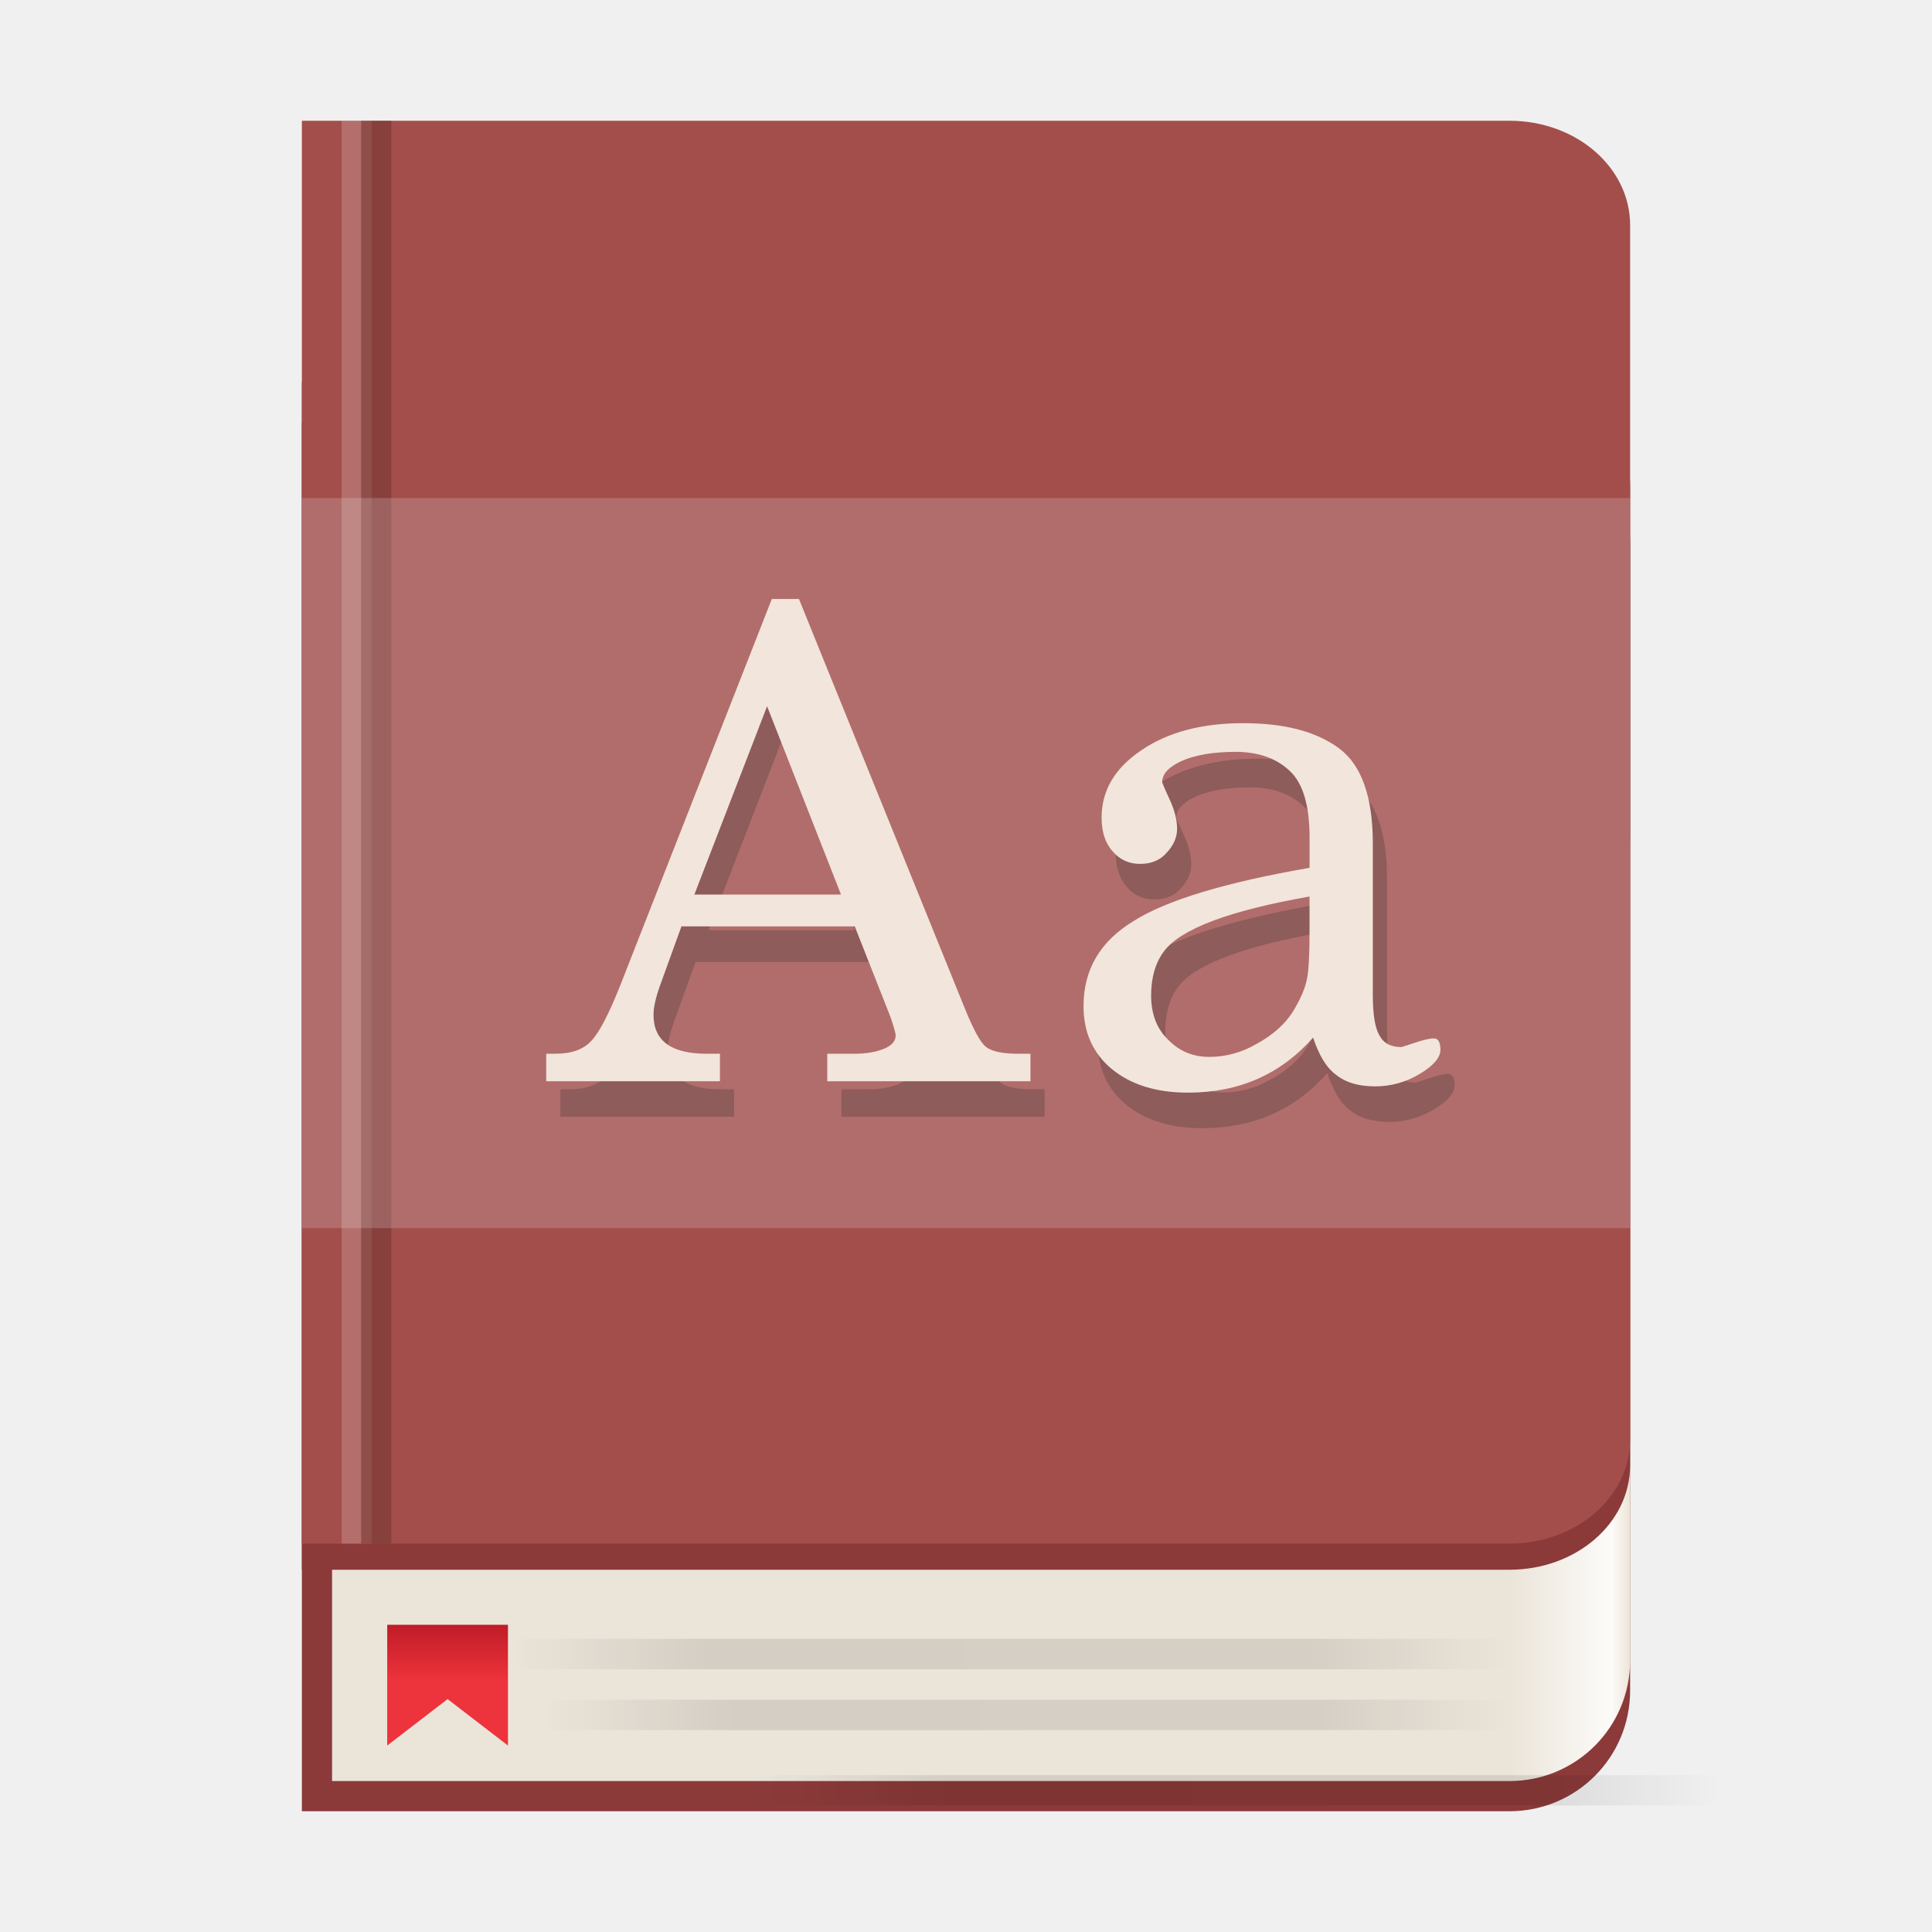
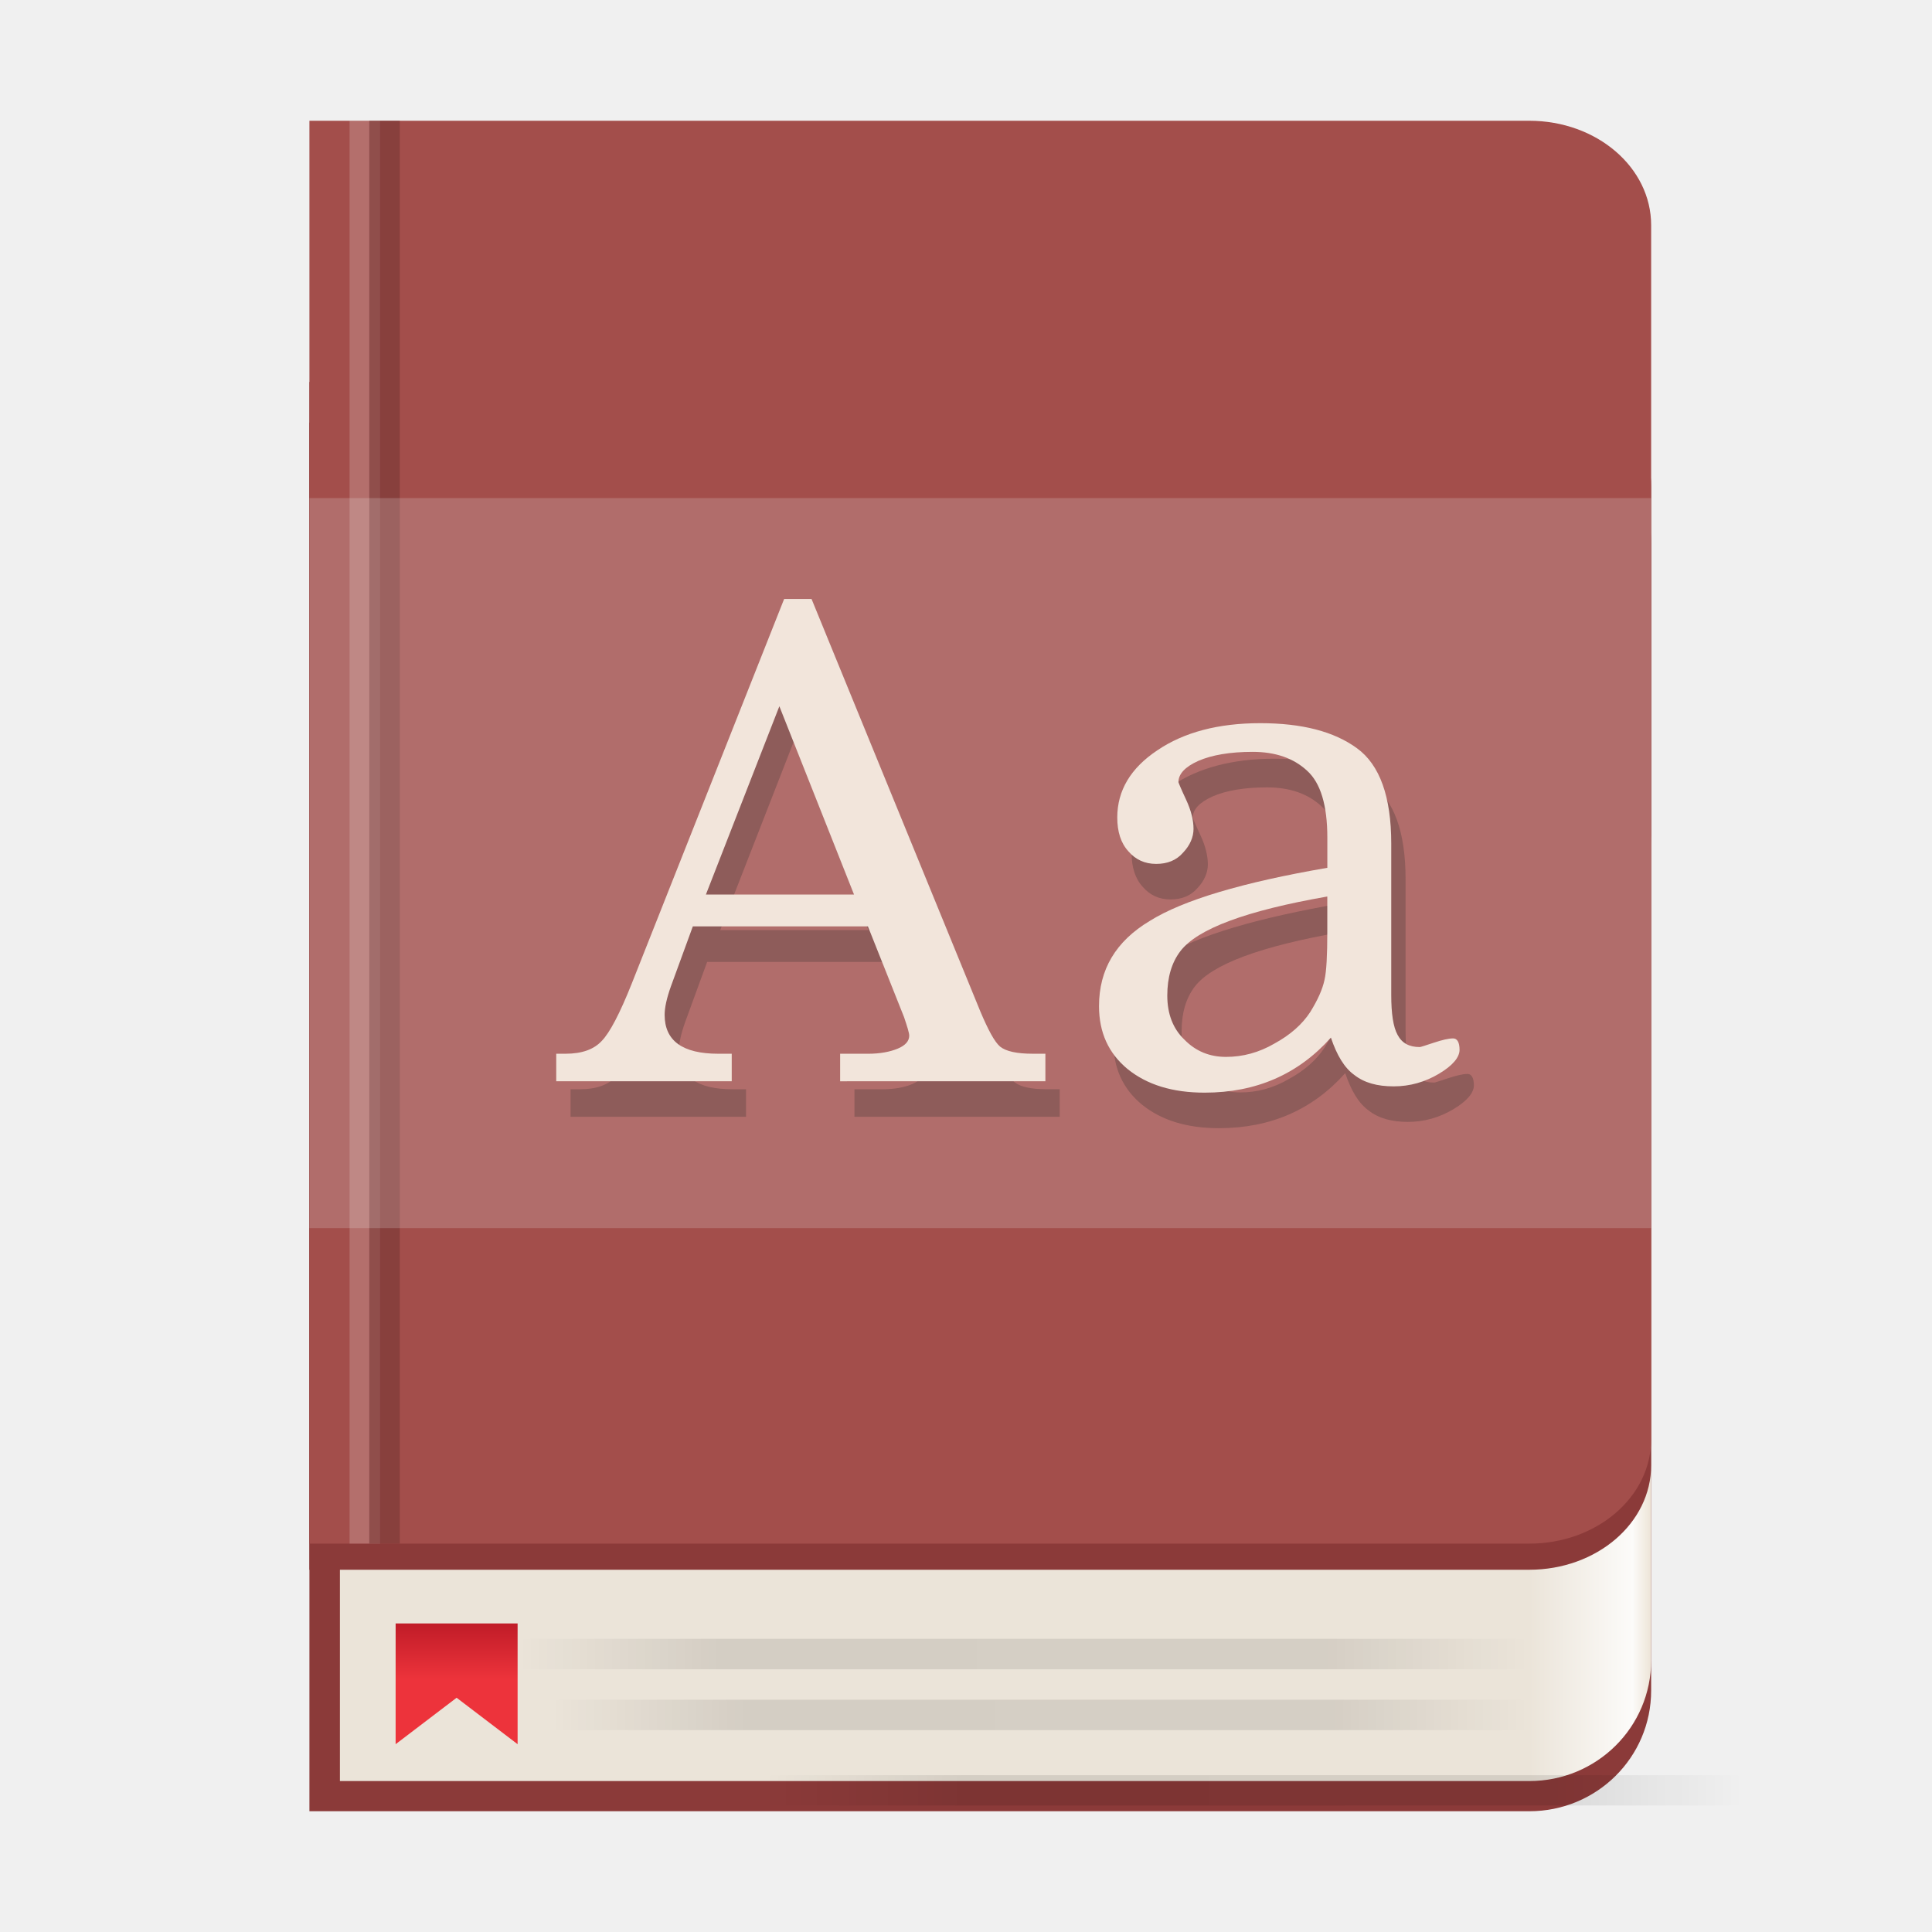
<svg xmlns="http://www.w3.org/2000/svg" xmlns:xlink="http://www.w3.org/1999/xlink" viewBox="0 0 128 128" style="display:inline;enable-background:new" version="1.0" id="svg11300" height="128" width="128" xml:space="preserve">
  <defs id="defs3">
    <linearGradient id="linearGradient20">
      <stop style="stop-color:#ebe4d9;stop-opacity:1;" offset="0" id="stop18" />
      <stop style="stop-color:#fcfbf9;stop-opacity:1;" offset="0.848" id="stop19" />
      <stop style="stop-color:#ede4d7;stop-opacity:1;" offset="1" id="stop20" />
    </linearGradient>
    <linearGradient id="linearGradient1458">
      <stop id="stop1452" offset="0" style="stop-color:#deddda;stop-opacity:1" />
      <stop style="stop-color:#ffffff;stop-opacity:1" offset="0.511" id="stop1454" />
      <stop id="stop1456" offset="1" style="stop-color:#c0bfbc;stop-opacity:1" />
    </linearGradient>
    <linearGradient gradientTransform="translate(0,640)" gradientUnits="userSpaceOnUse" y2="120" x2="416" y1="120" x1="384" id="linearGradient1053-2" xlink:href="#linearGradient40" />
    <linearGradient id="b" gradientUnits="userSpaceOnUse" x1="20" x2="108" y1="54" y2="54" gradientTransform="translate(0,-1.982301)" xlink:href="#linearGradient33">
      <stop offset="0" stop-color="#3584e4" id="stop4" style="stop-color:#cf0339;stop-opacity:1;" />
      <stop offset="0.023" stop-color="#62a0ea" id="stop5" style="stop-color:#cf0a3f;stop-opacity:1;" />
      <stop offset="0.091" stop-color="#3584e4" id="stop6" style="stop-color:#a34b49;stop-opacity:1" />
      <stop offset="1" stop-color="#3584e4" id="stop7" style="stop-color:#a34e4b;stop-opacity:1" />
    </linearGradient>
    <linearGradient id="linearGradient33" gradientUnits="userSpaceOnUse" x1="20" x2="108" y1="54" y2="54" gradientTransform="translate(0,-1.982301)">
      <stop offset="0" stop-color="#3584e4" id="stop30" style="stop-color:#b40000;stop-opacity:1" />
      <stop offset="0.567" stop-color="#62a0ea" id="stop31" style="stop-color:#aa0000;stop-opacity:1;" />
    </linearGradient>
    <linearGradient id="c" gradientUnits="userSpaceOnUse" x1="20" x2="108.1" y1="49" y2="49" gradientTransform="matrix(1,0,0,1.586207,0,-32.05127)">
      <stop offset="0" stop-color="#62a0ea" id="stop8" style="stop-color:#ad5f5b;stop-opacity:1" />
      <stop offset="0.015" stop-color="#8bb9f0" id="stop9" style="stop-color:#b66262;stop-opacity:1" />
      <stop offset="0.089" stop-color="#62a0ea" id="stop10" style="stop-color:#a34b49;stop-opacity:1" />
      <stop offset="1" stop-color="#62a0ea" id="stop11" style="stop-color:#9e4b49;stop-opacity:1" />
    </linearGradient>
    <linearGradient id="linearGradient40">
      <stop style="stop-color:#ede4d7;stop-opacity:1;" offset="0" id="stop39" />
      <stop style="stop-color:#fcfbf9;stop-opacity:1;" offset="0.848" id="stop23" />
      <stop style="stop-color:#ede4d7;stop-opacity:1;" offset="1" id="stop40" />
    </linearGradient>
    <linearGradient xlink:href="#linearGradient20" id="linearGradient15" gradientUnits="userSpaceOnUse" gradientTransform="translate(0,640)" x1="384" y1="120" x2="416" y2="120" />
    <clipPath id="f-30-4">
      <rect height="152" width="192" id="rect6-30-0" x="0" y="0" />
    </clipPath>
    <mask id="e-9-0">
      <g filter="url(#b)" id="g5-2-4" style="filter:url(#b-4-2)">
        <rect fill-opacity="0.1" height="128" width="128" id="rect5-5-6" x="0" y="0" />
      </g>
    </mask>
    <filter id="b-4-2" height="1" width="1" x="0" y="0">
      <feColorMatrix in="SourceGraphic" type="matrix" values="0 0 0 0 1 0 0 0 0 1 0 0 0 0 1 0 0 0 1 0" id="feColorMatrix3-0-6" />
    </filter>
    <linearGradient id="r" gradientUnits="userSpaceOnUse" x1="46" x2="46" y1="108" y2="102" gradientTransform="translate(-99.06383,8.088484)">
      <stop offset="0" stop-color="#ed333b" id="stop21" />
      <stop offset="1" stop-color="#c01c28" id="stop22" />
    </linearGradient>
    <clipPath id="q">
      <rect height="152" width="192" id="rect21" x="0" y="0" />
    </clipPath>
    <mask id="o">
      <g filter="url(#d)" id="g20">
        <rect fill-opacity="0.1" height="128" width="128" id="rect20" x="0" y="0" />
      </g>
    </mask>
    <filter id="d" height="1" width="1" x="0" y="0">
      <feColorMatrix in="SourceGraphic" type="matrix" values="0 0 0 0 1 0 0 0 0 1 0 0 0 0 1 0 0 0 1 0" id="feColorMatrix11" />
    </filter>
    <linearGradient id="p" gradientTransform="matrix(0.745098,0,0,1,18.70588,-158)" x1="42" x2="93" xlink:href="#f" y1="273" y2="273" />
    <linearGradient id="f" gradientUnits="userSpaceOnUse">
      <stop offset="0" stop-opacity="0" id="stop12" />
      <stop offset="0.2" id="stop13" />
      <stop offset="0.8" stop-opacity="0.949" id="stop14-3" />
      <stop offset="1" stop-opacity="0" id="stop15-6" />
    </linearGradient>
    <clipPath id="h">
      <rect height="152" width="192" id="rect15" x="0" y="0" />
    </clipPath>
    <mask id="e">
      <g filter="url(#d)" id="g11">
        <rect fill-opacity="0.1" height="128" width="128" id="rect11" x="0" y="0" />
      </g>
    </mask>
    <filter id="filter1" height="1" width="1" x="0" y="0">
      <feColorMatrix in="SourceGraphic" type="matrix" values="0 0 0 0 1 0 0 0 0 1 0 0 0 0 1 0 0 0 1 0" id="feColorMatrix1" />
    </filter>
    <linearGradient id="g" gradientTransform="matrix(1.372549,0,0,1,-19.64706,-154)" x1="42" x2="93" xlink:href="#f" y1="273" y2="273" />
    <clipPath id="k">
      <rect height="152" width="192" id="rect17" x="0" y="0" />
    </clipPath>
    <mask id="i">
      <g filter="url(#d)" id="g16">
        <rect fill-opacity="0.1" height="128" width="128" id="rect16" x="0" y="0" />
      </g>
    </mask>
    <filter id="filter4" height="1" width="1" x="0" y="0">
      <feColorMatrix in="SourceGraphic" type="matrix" values="0 0 0 0 1 0 0 0 0 1 0 0 0 0 1 0 0 0 1 0" id="feColorMatrix4" />
    </filter>
    <linearGradient id="j" gradientTransform="matrix(1.45098,0,0,1,-26.94118,-150)" x1="42" x2="93" xlink:href="#f" y1="273" y2="273" />
    <clipPath id="n">
      <rect height="152" width="192" id="rect19" x="0" y="0" />
    </clipPath>
    <mask id="l">
      <g filter="url(#d)" id="g18">
        <rect fill-opacity="0.1" height="128" width="128" id="rect18" x="0" y="0" />
      </g>
    </mask>
    <filter id="filter8" height="1" width="1" x="0" y="0">
      <feColorMatrix in="SourceGraphic" type="matrix" values="0 0 0 0 1 0 0 0 0 1 0 0 0 0 1 0 0 0 1 0" id="feColorMatrix8" />
    </filter>
    <linearGradient id="m" gradientTransform="matrix(1.176471,0,0,1,-1.411765,-146)" x1="42" x2="93" xlink:href="#f" y1="273" y2="273" />
-     <linearGradient id="r-3" gradientUnits="userSpaceOnUse" x1="46" x2="46" y1="108" y2="102" gradientTransform="matrix(0.6241135,0,0,0.6099387,-95.27401,-130.8827)">
+     <linearGradient id="r-3" gradientUnits="userSpaceOnUse" x1="46" x2="46" y1="108" y2="102" gradientTransform="matrix(0.6304481,0,0,0.6099387,-95.49901,-130.9703)">
      <stop offset="0" stop-color="#ed333b" id="stop21-6" />
      <stop offset="1" stop-color="#c01c28" id="stop22-0" />
    </linearGradient>
    <clipPath id="q-6">
      <rect height="152" width="192" id="rect21-2" x="0" y="0" />
    </clipPath>
    <mask id="o-6">
      <g filter="url(#d)" id="g20-1" style="filter:url(#d-7)">
        <rect fill-opacity="0.1" height="128" width="128" id="rect20-8" x="0" y="0" />
      </g>
    </mask>
    <filter id="d-7" height="1" width="1" x="0" y="0">
      <feColorMatrix in="SourceGraphic" type="matrix" values="0 0 0 0 1 0 0 0 0 1 0 0 0 0 1 0 0 0 1 0" id="feColorMatrix11-9" />
    </filter>
    <clipPath id="h-7">
      <rect height="152" width="192" id="rect15-5" x="0" y="0" />
    </clipPath>
    <mask id="e-9">
      <g filter="url(#d)" id="g11-2" style="filter:url(#d-7)">
        <rect fill-opacity="0.1" height="128" width="128" id="rect11-2" x="0" y="0" />
      </g>
    </mask>
    <filter id="filter1-8" height="1" width="1" x="0" y="0">
      <feColorMatrix in="SourceGraphic" type="matrix" values="0 0 0 0 1 0 0 0 0 1 0 0 0 0 1 0 0 0 1 0" id="feColorMatrix1-9" />
    </filter>
    <clipPath id="k-1">
      <rect height="152" width="192" id="rect17-2" x="0" y="0" />
    </clipPath>
    <mask id="i-9">
      <g filter="url(#d)" id="g16-3" style="filter:url(#d-7)">
        <rect fill-opacity="0.1" height="128" width="128" id="rect16-1" x="0" y="0" />
      </g>
    </mask>
    <filter id="filter4-9" height="1" width="1" x="0" y="0">
      <feColorMatrix in="SourceGraphic" type="matrix" values="0 0 0 0 1 0 0 0 0 1 0 0 0 0 1 0 0 0 1 0" id="feColorMatrix4-4" />
    </filter>
    <clipPath id="n-0">
      <rect height="152" width="192" id="rect19-3" x="0" y="0" />
    </clipPath>
    <mask id="l-6">
      <g filter="url(#d)" id="g18-1" style="filter:url(#d-7)">
        <rect fill-opacity="0.1" height="128" width="128" id="rect18-0" x="0" y="0" />
      </g>
    </mask>
    <filter id="filter8-6" height="1" width="1" x="0" y="0">
      <feColorMatrix in="SourceGraphic" type="matrix" values="0 0 0 0 1 0 0 0 0 1 0 0 0 0 1 0 0 0 1 0" id="feColorMatrix8-3" />
    </filter>
    <linearGradient xlink:href="#f" id="linearGradient4" gradientTransform="matrix(1.45098,0,0,1,-26.94118,-150)" x1="50.283" y1="273" x2="93" y2="273" />
    <linearGradient xlink:href="#f" id="linearGradient5" gradientTransform="matrix(1.176471,0,0,1,-1.411765,-146)" x1="42" y1="273" x2="93" y2="273" />
  </defs>
  <g transform="translate(0,-172)" style="display:inline" id="layer1">
    <g style="display:none" id="layer3">
      <circle style="display:inline;opacity:0.1;vector-effect:none;fill:none;fill-opacity:1;stroke:#000000;stroke-width:0.99;stroke-linecap:butt;stroke-linejoin:miter;stroke-miterlimit:4;stroke-dasharray:0.99, 0.99;stroke-dashoffset:0;stroke-opacity:1;marker:none;marker-start:none;marker-mid:none;marker-end:none;paint-order:normal;enable-background:new" id="circle2892" r="59.504" cy="236" cx="64" />
      <rect style="display:inline;opacity:0.1;vector-effect:none;fill:none;fill-opacity:1;stroke:#000000;stroke-width:0.99;stroke-linecap:butt;stroke-linejoin:miter;stroke-miterlimit:4;stroke-dasharray:0.99, 0.99;stroke-dashoffset:0;stroke-opacity:1;marker:none;marker-start:none;marker-mid:none;marker-end:none;paint-order:normal;enable-background:new" id="rect2894" width="87.01" height="111.01" x="20.495" y="180.495" rx="8.701" ry="7.929" />
      <rect style="display:inline;opacity:0.1;vector-effect:none;fill:none;fill-opacity:1;stroke:#000000;stroke-width:0.99;stroke-linecap:butt;stroke-linejoin:miter;stroke-miterlimit:4;stroke-dasharray:0.99, 0.99;stroke-dashoffset:0;stroke-opacity:1;marker:none;marker-start:none;marker-mid:none;marker-end:none;paint-order:normal;enable-background:new" id="rect2896" width="103.01" height="103.01" x="12.495" y="184.495" rx="7.924" ry="7.924" />
      <rect style="display:inline;opacity:0.1;vector-effect:none;fill:none;fill-opacity:1;stroke:#000000;stroke-width:0.99;stroke-linecap:butt;stroke-linejoin:miter;stroke-miterlimit:4;stroke-dasharray:0.99, 0.99;stroke-dashoffset:0;stroke-opacity:1;marker:none;marker-start:none;marker-mid:none;marker-end:none;paint-order:normal;enable-background:new" id="rect2898" width="111.01" height="87.01" x="8.495" y="200.495" rx="7.929" ry="8.701" />
      <path style="display:inline;fill:none;stroke:#62a0ea;stroke-width:2;stroke-linecap:butt;stroke-linejoin:miter;stroke-miterlimit:4;stroke-dasharray:none;stroke-opacity:1;enable-background:new" d="M 2.6203015e-5,289 H 128" id="path2900" />
    </g>
    <g style="display:inline" id="layer9">
      <g transform="translate(192.5,2.5)" id="g1308" style="display:inline;enable-background:new">
        <g id="g35" transform="matrix(1.068182,0,0,1.008929,-94.40911,163.4286)">
          <g style="display:inline;enable-background:new" id="g2" transform="matrix(0.9361702,0,0,0.9911504,-91.82979,187.3982)">
            <g transform="translate(0,-172)" style="display:inline" id="layer1-5">
              <g style="display:none" id="layer3-8">
                <circle style="display:inline;opacity:0.1;vector-effect:none;fill:none;fill-opacity:1;stroke:#000000;stroke-width:0.99;stroke-linecap:butt;stroke-linejoin:miter;stroke-miterlimit:4;stroke-dasharray:0.99, 0.99;stroke-dashoffset:0;stroke-opacity:1;marker:none;marker-start:none;marker-mid:none;marker-end:none;paint-order:normal;enable-background:new" id="circle2892-7" r="59.504" cy="236" cx="64" />
                <rect style="display:inline;opacity:0.1;vector-effect:none;fill:none;fill-opacity:1;stroke:#000000;stroke-width:0.99;stroke-linecap:butt;stroke-linejoin:miter;stroke-miterlimit:4;stroke-dasharray:0.99, 0.99;stroke-dashoffset:0;stroke-opacity:1;marker:none;marker-start:none;marker-mid:none;marker-end:none;paint-order:normal;enable-background:new" id="rect2894-0" width="87.01" height="111.01" x="20.495" y="180.495" rx="8.701" ry="7.929" />
                <rect style="display:inline;opacity:0.1;vector-effect:none;fill:none;fill-opacity:1;stroke:#000000;stroke-width:0.99;stroke-linecap:butt;stroke-linejoin:miter;stroke-miterlimit:4;stroke-dasharray:0.99, 0.99;stroke-dashoffset:0;stroke-opacity:1;marker:none;marker-start:none;marker-mid:none;marker-end:none;paint-order:normal;enable-background:new" id="rect2896-4" width="103.01" height="103.01" x="12.495" y="184.495" rx="7.924" ry="7.924" />
                <rect style="display:inline;opacity:0.1;vector-effect:none;fill:none;fill-opacity:1;stroke:#000000;stroke-width:0.99;stroke-linecap:butt;stroke-linejoin:miter;stroke-miterlimit:4;stroke-dasharray:0.99, 0.99;stroke-dashoffset:0;stroke-opacity:1;marker:none;marker-start:none;marker-mid:none;marker-end:none;paint-order:normal;enable-background:new" id="rect2898-8" width="111.01" height="87.01" x="8.495" y="200.495" rx="7.929" ry="8.701" />
                <path style="display:inline;fill:none;stroke:#62a0ea;stroke-width:2;stroke-linecap:butt;stroke-linejoin:miter;stroke-miterlimit:4;stroke-dasharray:none;stroke-opacity:1;enable-background:new" d="M 2.6203015e-5,289 H 128" id="path2900-0" />
              </g>
              <g style="display:inline" id="layer9-4">
                <g transform="translate(192.5,2.5)" id="g1308-2" style="display:inline;enable-background:new">
                  <g id="g35-2" transform="matrix(1.068182,0,0,1.008929,-94.40911,163.4286)">
                    <g id="g1" transform="matrix(0.9999999,0,0,1.166667,-171.8339,-309.5653)">
                      <g id="g3" transform="matrix(0.7912457,0,0,0.8807261,4.691841,20.83506)" style="fill:#d03932;fill-opacity:1" />
                    </g>
-                     <g id="g15" transform="translate(-5.4519692e-6,-181.3805)">
-                       <g style="display:inline;enable-background:new" id="g1002-9" transform="matrix(0.2340426,0,0,0.2477876,-88.08511,-100.0354)">
-                         <path id="rect954-3-6" d="m 64,540 v 368 h 320 c 17.728,0 32,-14.272 32,-32 V 572 c 0,-17.728 -14.272,-32 -32,-32 z" style="display:inline;opacity:1;fill:#8b3a39;fill-opacity:1;stroke:none;stroke-width:24;stroke-linecap:butt;stroke-linejoin:miter;stroke-miterlimit:4;stroke-dasharray:none;stroke-dashoffset:0;stroke-opacity:1;marker:none;marker-start:none;marker-mid:none;marker-end:none;paint-order:normal;enable-background:new" />
-                         <path id="rect954-3-6-1-1" d="m 72,620 v 280 h 312 c 17.728,0 32,-14.272 32,-32 V 652 c 0,-17.728 -14.272,-32 -32,-32 z" style="display:inline;opacity:1;fill:url(#linearGradient15);fill-opacity:1;stroke:none;stroke-width:24;stroke-linecap:butt;stroke-linejoin:miter;stroke-miterlimit:4;stroke-dasharray:none;stroke-dashoffset:0;stroke-opacity:1;marker:none;marker-start:none;marker-mid:none;marker-end:none;paint-order:normal;enable-background:new" />
-                         <path id="rect954-3-2-0" d="M 64,529.231 V 844 h 320 c 17.728,0 32,-12.351 32,-27.692 V 556.923 c 0,-15.342 -14.272,-27.692 -32,-27.692 z" style="display:inline;opacity:1;fill:#8b3a39;fill-opacity:1;stroke:none;stroke-width:22.326;stroke-linecap:butt;stroke-linejoin:miter;stroke-miterlimit:4;stroke-dasharray:none;stroke-dashoffset:0;stroke-opacity:1;marker:none;marker-start:none;marker-mid:none;marker-end:none;paint-order:normal;enable-background:new" />
-                         <path id="rect954-3-2-9-0-3-4" d="m 64,460 v 377.077 h 320 c 17.728,0 32,-12.351 32,-27.692 V 487.692 C 416,472.351 401.728,460 384,460 Z" style="display:inline;opacity:1;fill:#a34e4b;fill-opacity:1;stroke:none;stroke-width:22.326;stroke-linecap:butt;stroke-linejoin:miter;stroke-miterlimit:4;stroke-dasharray:none;stroke-dashoffset:0;stroke-opacity:1;marker:none;marker-start:none;marker-mid:none;marker-end:none;paint-order:normal;enable-background:new" />
-                         <path style="display:inline;opacity:0.187;fill:#ffffff;fill-opacity:1;stroke:none;stroke-width:22.826;stroke-linecap:butt;stroke-linejoin:miter;stroke-miterlimit:4;stroke-dasharray:none;stroke-dashoffset:0;stroke-opacity:1;marker:none;marker-start:none;marker-mid:none;marker-end:none;paint-order:normal;enable-background:new" d="m 74.536,460 h 8 v 377.077 h -8 z" id="rect1366-2-2" />
-                         <path style="display:inline;opacity:0.58;fill:#753633;fill-opacity:1;stroke:none;stroke-width:22.826;stroke-linecap:butt;stroke-linejoin:miter;stroke-miterlimit:4;stroke-dasharray:none;stroke-dashoffset:0;stroke-opacity:1;marker:none;marker-start:none;marker-mid:none;marker-end:none;paint-order:normal;enable-background:new" d="m 79.707,460 h 8 v 377.077 h -8 z" id="path15-2" />
-                       </g>
-                       <path style="font-size:51.374px;font-family:'RIT Rachana';-inkscape-font-specification:'RIT Rachana';fill:#2e1414;fill-opacity:0.376;stroke-width:0.328" d="m -27.037,79.352 v -1.807 h -0.78 c -0.975,0 -1.633,-0.155 -1.999,-0.465 -0.341,-0.31 -0.731,-1.084 -1.219,-2.323 L -41.397,47.682 h -1.682 l -9.362,25.269 c -0.731,1.962 -1.341,3.201 -1.828,3.743 -0.488,0.568 -1.219,0.852 -2.243,0.852 h -0.561 v 1.807 h 10.776 v -1.807 h -0.829 c -2.194,0 -3.291,-0.852 -3.291,-2.555 0,-0.465 0.122,-1.084 0.39,-1.884 l 1.341,-3.923 h 10.751 l 2.219,5.962 c 0.195,0.619 0.317,1.032 0.317,1.213 0,0.361 -0.244,0.645 -0.707,0.852 -0.463,0.206 -1.073,0.336 -1.828,0.336 h -1.707 v 1.807 z M -38.788,67.092 H -47.882 l 4.51,-12.364 z m 35.594,9.731 c -0.512,0.181 -0.805,0.284 -0.853,0.284 -0.658,0 -1.097,-0.258 -1.365,-0.8 -0.268,-0.516 -0.39,-1.394 -0.39,-2.633 v -9.937 c 0,-3.072 -0.707,-5.162 -2.097,-6.246 -1.414,-1.11 -3.389,-1.652 -5.949,-1.652 -2.56,0 -4.681,0.594 -6.314,1.781 -1.633,1.162 -2.462,2.633 -2.462,4.414 0,0.929 0.219,1.678 0.683,2.22 0.439,0.542 1,0.826 1.707,0.826 0.683,0 1.243,-0.232 1.658,-0.749 0.414,-0.465 0.634,-1.007 0.634,-1.549 0,-0.568 -0.146,-1.213 -0.463,-1.936 -0.317,-0.723 -0.463,-1.11 -0.463,-1.136 0,-0.542 0.414,-1.007 1.219,-1.394 0.829,-0.387 1.95,-0.594 3.34,-0.594 1.39,0 2.511,0.413 3.34,1.239 0.829,0.8 1.243,2.271 1.243,4.388 v 1.987 c -5.193,0.955 -8.85,2.117 -10.898,3.485 -2.097,1.342 -3.121,3.201 -3.121,5.601 0,1.729 0.585,3.097 1.755,4.13 1.195,1.032 2.755,1.549 4.73,1.549 3.169,0 5.754,-1.213 7.753,-3.614 0.366,1.162 0.829,1.987 1.438,2.452 0.609,0.516 1.414,0.749 2.414,0.749 1,0 1.926,-0.284 2.779,-0.826 0.853,-0.542 1.268,-1.084 1.268,-1.574 0,-0.49 -0.146,-0.749 -0.39,-0.749 -0.293,0 -0.683,0.103 -1.195,0.284 z m -6.534,-7.279 c 0,1.523 -0.049,2.581 -0.171,3.149 -0.122,0.619 -0.414,1.316 -0.878,2.117 -0.488,0.8 -1.219,1.497 -2.194,2.065 -0.951,0.594 -1.95,0.878 -2.974,0.878 -1,0 -1.853,-0.361 -2.56,-1.136 -0.707,-0.723 -1.048,-1.704 -1.048,-2.891 0,-1.187 0.268,-2.168 0.805,-2.917 1.048,-1.471 4.047,-2.659 9.02,-3.588 z" id="path1-0" aria-label="Aa" />
-                       <path style="font-size:51.374px;font-family:'RIT Rachana';-inkscape-font-specification:'RIT Rachana';fill:#f4e3d7;fill-opacity:1;stroke-width:0.328" d="m -27.917,77.019 v -1.807 h -0.78 c -0.975,0 -1.633,-0.155 -1.999,-0.465 -0.341,-0.31 -0.731,-1.084 -1.219,-2.323 L -42.276,45.349 h -1.682 L -53.32,70.618 c -0.731,1.962 -1.341,3.201 -1.828,3.743 -0.488,0.568 -1.219,0.852 -2.243,0.852 h -0.561 v 1.807 h 10.776 v -1.807 h -0.829 c -2.194,0 -3.291,-0.852 -3.291,-2.555 0,-0.465 0.122,-1.084 0.39,-1.884 l 1.341,-3.923 h 10.751 l 2.219,5.962 c 0.195,0.619 0.317,1.032 0.317,1.213 0,0.361 -0.244,0.645 -0.707,0.852 -0.463,0.206 -1.073,0.336 -1.828,0.336 h -1.707 v 1.807 z M -39.668,64.759 h -9.094 l 4.51,-12.364 z m 35.594,9.731 c -0.512,0.181 -0.805,0.284 -0.853,0.284 -0.658,0 -1.097,-0.258 -1.365,-0.8 -0.268,-0.516 -0.39,-1.394 -0.39,-2.633 v -9.937 c 0,-3.072 -0.707,-5.162 -2.097,-6.246 -1.414,-1.11 -3.389,-1.652 -5.949,-1.652 -2.56,0 -4.681,0.594 -6.314,1.781 -1.633,1.162 -2.462,2.633 -2.462,4.414 0,0.929 0.219,1.678 0.683,2.22 0.439,0.542 1,0.826 1.707,0.826 0.683,0 1.243,-0.232 1.658,-0.749 0.414,-0.465 0.634,-1.007 0.634,-1.549 0,-0.568 -0.146,-1.213 -0.463,-1.936 -0.317,-0.723 -0.463,-1.11 -0.463,-1.136 0,-0.542 0.414,-1.007 1.219,-1.394 0.829,-0.387 1.95,-0.594 3.34,-0.594 1.39,0 2.511,0.413 3.34,1.239 0.829,0.8 1.243,2.271 1.243,4.388 v 1.987 c -5.193,0.955 -8.85,2.117 -10.898,3.485 -2.097,1.342 -3.121,3.201 -3.121,5.601 0,1.729 0.585,3.097 1.755,4.13 1.195,1.032 2.755,1.549 4.73,1.549 3.169,0 5.754,-1.213 7.753,-3.614 0.366,1.162 0.829,1.987 1.438,2.452 0.609,0.516 1.414,0.749 2.414,0.749 1,0 1.926,-0.284 2.779,-0.826 0.853,-0.542 1.268,-1.084 1.268,-1.574 0,-0.49 -0.146,-0.749 -0.39,-0.749 -0.293,0 -0.683,0.103 -1.195,0.284 z m -6.534,-7.279 c 0,1.523 -0.049,2.581 -0.171,3.149 -0.122,0.619 -0.414,1.316 -0.878,2.117 -0.488,0.8 -1.219,1.497 -2.194,2.065 -0.951,0.594 -1.95,0.878 -2.974,0.878 -1,0 -1.853,-0.361 -2.56,-1.136 -0.707,-0.723 -1.048,-1.704 -1.048,-2.891 0,-1.187 0.268,-2.168 0.805,-2.917 1.048,-1.471 4.047,-2.659 9.02,-3.588 z" id="path14-5" aria-label="Aa" />
-                       <g id="g18-5" transform="matrix(0.9384831,0,0,0.9137403,166.2068,-262.7195)">
-                         <g id="g35-3-2" transform="matrix(1.068182,0,0,1.008929,-84.36364,-0.5714304)">
-                           <path d="m -159.745,327.549 h 82.18 v 52 h -82.18 z m 0,0" fill="#62a0ea" id="path27-9" style="opacity:0.2;fill:#ececec;fill-opacity:1;stroke-width:1.013" />
+                     <g clip-path="url(#q-6)" mask="url(#o-6)" transform="translate(-106.2599,-189.7478)" id="g34-9" />
+                     <g id="g8" transform="translate(0.4680956)">
+                       <g id="g7">
+                         <g id="g6">
+                           <g id="g5">
+                             <g id="g15" transform="matrix(1.01015,0,0,1,0.7420046,-181.3805)">
+                               <g style="display:inline;enable-background:new" id="g1002-9" transform="matrix(0.2340426,0,0,0.2477876,-88.08511,-100.0354)">
+                                 <path id="rect954-3-6" d="m 64,540 v 368 h 320 c 17.728,0 32,-14.272 32,-32 V 572 c 0,-17.728 -14.272,-32 -32,-32 z" style="display:inline;opacity:1;fill:#8b3a39;fill-opacity:1;stroke:none;stroke-width:24;stroke-linecap:butt;stroke-linejoin:miter;stroke-miterlimit:4;stroke-dasharray:none;stroke-dashoffset:0;stroke-opacity:1;marker:none;marker-start:none;marker-mid:none;marker-end:none;paint-order:normal;enable-background:new" />
+                                 <path id="rect954-3-6-1-1" d="m 72,620 v 280 h 312 c 17.728,0 32,-14.272 32,-32 V 652 c 0,-17.728 -14.272,-32 -32,-32 z" style="display:inline;opacity:1;fill:url(#linearGradient15);fill-opacity:1;stroke:none;stroke-width:24;stroke-linecap:butt;stroke-linejoin:miter;stroke-miterlimit:4;stroke-dasharray:none;stroke-dashoffset:0;stroke-opacity:1;marker:none;marker-start:none;marker-mid:none;marker-end:none;paint-order:normal;enable-background:new" />
+                                 <path id="rect954-3-2-0" d="M 64,529.231 V 844 h 320 c 17.728,0 32,-12.351 32,-27.692 V 556.923 c 0,-15.342 -14.272,-27.692 -32,-27.692 z" style="display:inline;opacity:1;fill:#8b3a39;fill-opacity:1;stroke:none;stroke-width:22.326;stroke-linecap:butt;stroke-linejoin:miter;stroke-miterlimit:4;stroke-dasharray:none;stroke-dashoffset:0;stroke-opacity:1;marker:none;marker-start:none;marker-mid:none;marker-end:none;paint-order:normal;enable-background:new" />
+                                 <path id="rect954-3-2-9-0-3-4" d="m 64,460 v 377.077 h 320 c 17.728,0 32,-12.351 32,-27.692 V 487.692 C 416,472.351 401.728,460 384,460 Z" style="display:inline;opacity:1;fill:#a34e4b;fill-opacity:1;stroke:none;stroke-width:22.326;stroke-linecap:butt;stroke-linejoin:miter;stroke-miterlimit:4;stroke-dasharray:none;stroke-dashoffset:0;stroke-opacity:1;marker:none;marker-start:none;marker-mid:none;marker-end:none;paint-order:normal;enable-background:new" />
+                                 <path style="display:inline;opacity:0.187;fill:#ffffff;fill-opacity:1;stroke:none;stroke-width:22.826;stroke-linecap:butt;stroke-linejoin:miter;stroke-miterlimit:4;stroke-dasharray:none;stroke-dashoffset:0;stroke-opacity:1;marker:none;marker-start:none;marker-mid:none;marker-end:none;paint-order:normal;enable-background:new" d="m 74.536,460 h 8 v 377.077 h -8 z" id="rect1366-2-2" />
+                                 <path style="display:inline;opacity:0.58;fill:#753633;fill-opacity:1;stroke:none;stroke-width:22.826;stroke-linecap:butt;stroke-linejoin:miter;stroke-miterlimit:4;stroke-dasharray:none;stroke-dashoffset:0;stroke-opacity:1;marker:none;marker-start:none;marker-mid:none;marker-end:none;paint-order:normal;enable-background:new" d="m 79.707,460 h 8 v 377.077 h -8 z" id="path15-2" />
+                               </g>
+                               <path style="font-size:51.374px;font-family:'RIT Rachana';-inkscape-font-specification:'RIT Rachana';fill:#2e1414;fill-opacity:0.376;stroke-width:0.328" d="m -27.037,79.352 v -1.807 h -0.78 c -0.975,0 -1.633,-0.155 -1.999,-0.465 -0.341,-0.31 -0.731,-1.084 -1.219,-2.323 L -41.397,47.682 h -1.682 l -9.362,25.269 c -0.731,1.962 -1.341,3.201 -1.828,3.743 -0.488,0.568 -1.219,0.852 -2.243,0.852 h -0.561 v 1.807 h 10.776 v -1.807 h -0.829 c -2.194,0 -3.291,-0.852 -3.291,-2.555 0,-0.465 0.122,-1.084 0.39,-1.884 l 1.341,-3.923 h 10.751 l 2.219,5.962 c 0.195,0.619 0.317,1.032 0.317,1.213 0,0.361 -0.244,0.645 -0.707,0.852 -0.463,0.206 -1.073,0.336 -1.828,0.336 h -1.707 v 1.807 z M -38.788,67.092 H -47.882 l 4.51,-12.364 z m 35.594,9.731 c -0.512,0.181 -0.805,0.284 -0.853,0.284 -0.658,0 -1.097,-0.258 -1.365,-0.8 -0.268,-0.516 -0.39,-1.394 -0.39,-2.633 v -9.937 c 0,-3.072 -0.707,-5.162 -2.097,-6.246 -1.414,-1.11 -3.389,-1.652 -5.949,-1.652 -2.56,0 -4.681,0.594 -6.314,1.781 -1.633,1.162 -2.462,2.633 -2.462,4.414 0,0.929 0.219,1.678 0.683,2.22 0.439,0.542 1,0.826 1.707,0.826 0.683,0 1.243,-0.232 1.658,-0.749 0.414,-0.465 0.634,-1.007 0.634,-1.549 0,-0.568 -0.146,-1.213 -0.463,-1.936 -0.317,-0.723 -0.463,-1.11 -0.463,-1.136 0,-0.542 0.414,-1.007 1.219,-1.394 0.829,-0.387 1.95,-0.594 3.34,-0.594 1.39,0 2.511,0.413 3.34,1.239 0.829,0.8 1.243,2.271 1.243,4.388 v 1.987 c -5.193,0.955 -8.85,2.117 -10.898,3.485 -2.097,1.342 -3.121,3.201 -3.121,5.601 0,1.729 0.585,3.097 1.755,4.13 1.195,1.032 2.755,1.549 4.73,1.549 3.169,0 5.754,-1.213 7.753,-3.614 0.366,1.162 0.829,1.987 1.438,2.452 0.609,0.516 1.414,0.749 2.414,0.749 1,0 1.926,-0.284 2.779,-0.826 0.853,-0.542 1.268,-1.084 1.268,-1.574 0,-0.49 -0.146,-0.749 -0.39,-0.749 -0.293,0 -0.683,0.103 -1.195,0.284 z m -6.534,-7.279 c 0,1.523 -0.049,2.581 -0.171,3.149 -0.122,0.619 -0.414,1.316 -0.878,2.117 -0.488,0.8 -1.219,1.497 -2.194,2.065 -0.951,0.594 -1.95,0.878 -2.974,0.878 -1,0 -1.853,-0.361 -2.56,-1.136 -0.707,-0.723 -1.048,-1.704 -1.048,-2.891 0,-1.187 0.268,-2.168 0.805,-2.917 1.048,-1.471 4.047,-2.659 9.02,-3.588 z" id="path1-0" aria-label="Aa" />
+                               <path style="font-size:51.374px;font-family:'RIT Rachana';-inkscape-font-specification:'RIT Rachana';fill:#f4e3d7;fill-opacity:1;stroke-width:0.328" d="m -27.917,77.019 v -1.807 h -0.78 c -0.975,0 -1.633,-0.155 -1.999,-0.465 -0.341,-0.31 -0.731,-1.084 -1.219,-2.323 L -42.276,45.349 h -1.682 L -53.32,70.618 c -0.731,1.962 -1.341,3.201 -1.828,3.743 -0.488,0.568 -1.219,0.852 -2.243,0.852 h -0.561 v 1.807 h 10.776 v -1.807 h -0.829 c -2.194,0 -3.291,-0.852 -3.291,-2.555 0,-0.465 0.122,-1.084 0.39,-1.884 l 1.341,-3.923 h 10.751 l 2.219,5.962 c 0.195,0.619 0.317,1.032 0.317,1.213 0,0.361 -0.244,0.645 -0.707,0.852 -0.463,0.206 -1.073,0.336 -1.828,0.336 h -1.707 v 1.807 z M -39.668,64.759 h -9.094 l 4.51,-12.364 z m 35.594,9.731 c -0.512,0.181 -0.805,0.284 -0.853,0.284 -0.658,0 -1.097,-0.258 -1.365,-0.8 -0.268,-0.516 -0.39,-1.394 -0.39,-2.633 v -9.937 c 0,-3.072 -0.707,-5.162 -2.097,-6.246 -1.414,-1.11 -3.389,-1.652 -5.949,-1.652 -2.56,0 -4.681,0.594 -6.314,1.781 -1.633,1.162 -2.462,2.633 -2.462,4.414 0,0.929 0.219,1.678 0.683,2.22 0.439,0.542 1,0.826 1.707,0.826 0.683,0 1.243,-0.232 1.658,-0.749 0.414,-0.465 0.634,-1.007 0.634,-1.549 0,-0.568 -0.146,-1.213 -0.463,-1.936 -0.317,-0.723 -0.463,-1.11 -0.463,-1.136 0,-0.542 0.414,-1.007 1.219,-1.394 0.829,-0.387 1.95,-0.594 3.34,-0.594 1.39,0 2.511,0.413 3.34,1.239 0.829,0.8 1.243,2.271 1.243,4.388 v 1.987 c -5.193,0.955 -8.85,2.117 -10.898,3.485 -2.097,1.342 -3.121,3.201 -3.121,5.601 0,1.729 0.585,3.097 1.755,4.13 1.195,1.032 2.755,1.549 4.73,1.549 3.169,0 5.754,-1.213 7.753,-3.614 0.366,1.162 0.829,1.987 1.438,2.452 0.609,0.516 1.414,0.749 2.414,0.749 1,0 1.926,-0.284 2.779,-0.826 0.853,-0.542 1.268,-1.084 1.268,-1.574 0,-0.49 -0.146,-0.749 -0.39,-0.749 -0.293,0 -0.683,0.103 -1.195,0.284 z m -6.534,-7.279 c 0,1.523 -0.049,2.581 -0.171,3.149 -0.122,0.619 -0.414,1.316 -0.878,2.117 -0.488,0.8 -1.219,1.497 -2.194,2.065 -0.951,0.594 -1.95,0.878 -2.974,0.878 -1,0 -1.853,-0.361 -2.56,-1.136 -0.707,-0.723 -1.048,-1.704 -1.048,-2.891 0,-1.187 0.268,-2.168 0.805,-2.917 1.048,-1.471 4.047,-2.659 9.02,-3.588 z" id="path14-5" aria-label="Aa" />
+                               <g id="g18-5" transform="matrix(0.9384831,0,0,0.9137403,166.2068,-262.7195)">
+                                 <g id="g35-3-2" transform="matrix(1.068182,0,0,1.008929,-84.36364,-0.5714304)">
+                                   <path d="m -159.745,327.549 h 82.18 v 52 h -82.18 z m 0,0" fill="#62a0ea" id="path27-9" style="opacity:0.2;fill:#ececec;fill-opacity:1;stroke-width:1.013" />
+                                 </g>
+                               </g>
+                               <g clip-path="url(#n)" mask="url(#l)" transform="translate(-93.06383,-3.411516)" id="g33">
+                                 <path d="m 48,126 h 60 v 2 H 48 Z m 0,0" fill="url(#m)" id="path33" style="fill:url(#m)" />
+                               </g>
+                             </g>
+                             <g clip-path="url(#k-1)" mask="url(#i-9)" transform="matrix(1.01015,0,0,1,-106.5964,-189.7478)" id="g32-7">
+                               <path d="m 34,122 h 74 v 2 H 34 Z m 0,0" fill="url(#j)" id="path32-6" style="fill:url(#linearGradient4)" />
+                             </g>
+                             <g clip-path="url(#n-0)" mask="url(#l-6)" transform="matrix(1.01015,0,0,1,-106.5964,-189.7478)" id="g33-5">
+                               <path d="m 48,126 h 60 v 2 H 48 Z m 0,0" fill="url(#m)" id="path33-6" style="fill:url(#linearGradient5)" />
+                             </g>
+                             <path d="m -67.759,-68.757 h 7.565 v 7.929 l -3.783,-3.05 -3.783,3.05 z m 0,0" fill="url(#r)" id="path35-7" style="fill:url(#r-3);stroke-width:0.62" />
+                           </g>
                        </g>
                      </g>
-                       <g clip-path="url(#n)" mask="url(#l)" transform="translate(-93.06383,-3.411516)" id="g33">
-                         <path d="m 48,126 h 60 v 2 H 48 Z m 0,0" fill="url(#m)" id="path33" style="fill:url(#m)" />
-                       </g>
                    </g>
-                     <g clip-path="url(#k-1)" mask="url(#i-9)" transform="translate(-106.2599,-189.7478)" id="g32-7">
-                       <path d="m 34,122 h 74 v 2 H 34 Z m 0,0" fill="url(#j)" id="path32-6" style="fill:url(#linearGradient4)" />
-                     </g>
-                     <g clip-path="url(#n-0)" mask="url(#l-6)" transform="translate(-106.2599,-189.7478)" id="g33-5">
-                       <path d="m 48,126 h 60 v 2 H 48 Z m 0,0" fill="url(#m)" id="path33-6" style="fill:url(#linearGradient5)" />
-                     </g>
-                     <g clip-path="url(#q-6)" mask="url(#o-6)" transform="translate(-106.2599,-189.7478)" id="g34-9" />
-                     <path d="m -67.813,-68.669 h 7.489 v 7.929 l -3.745,-3.05 -3.745,3.05 z m 0,0" fill="url(#r)" id="path35-7" style="fill:url(#r-3);stroke-width:0.617" />
                  </g>
                </g>
              </g>
            </g>
          </g>
        </g>
      </g>
    </g>
  </g>
</svg>
